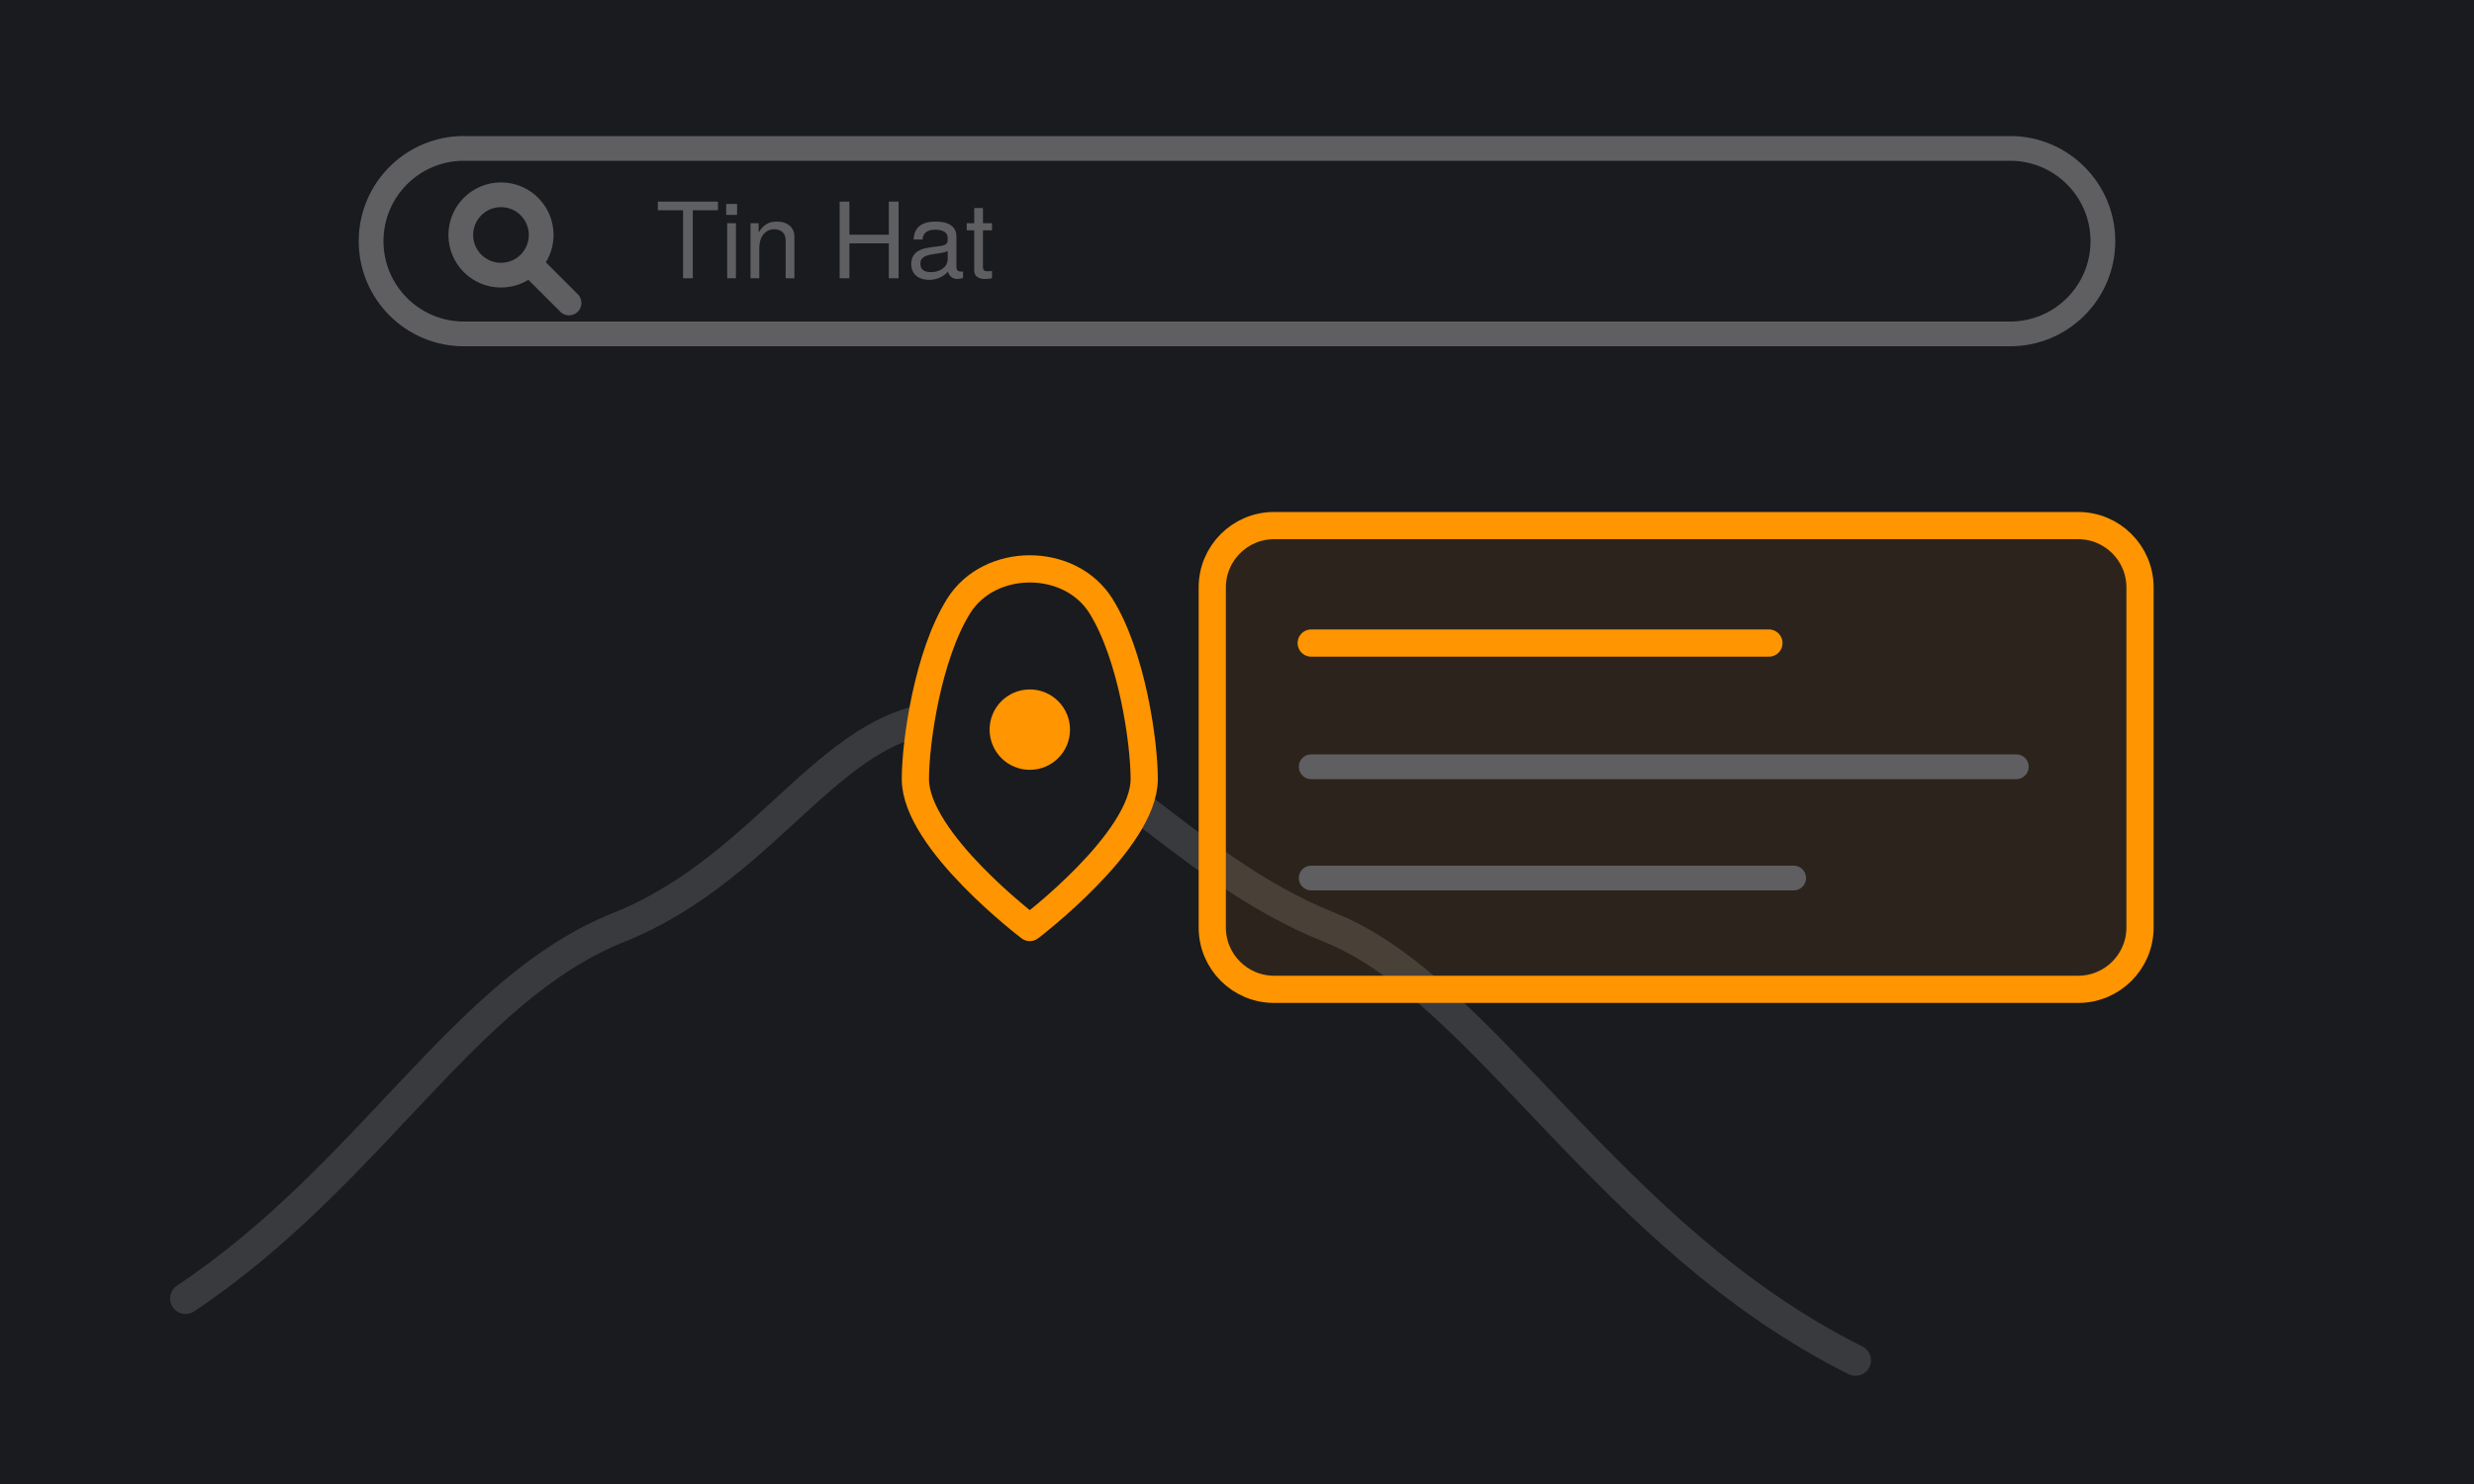
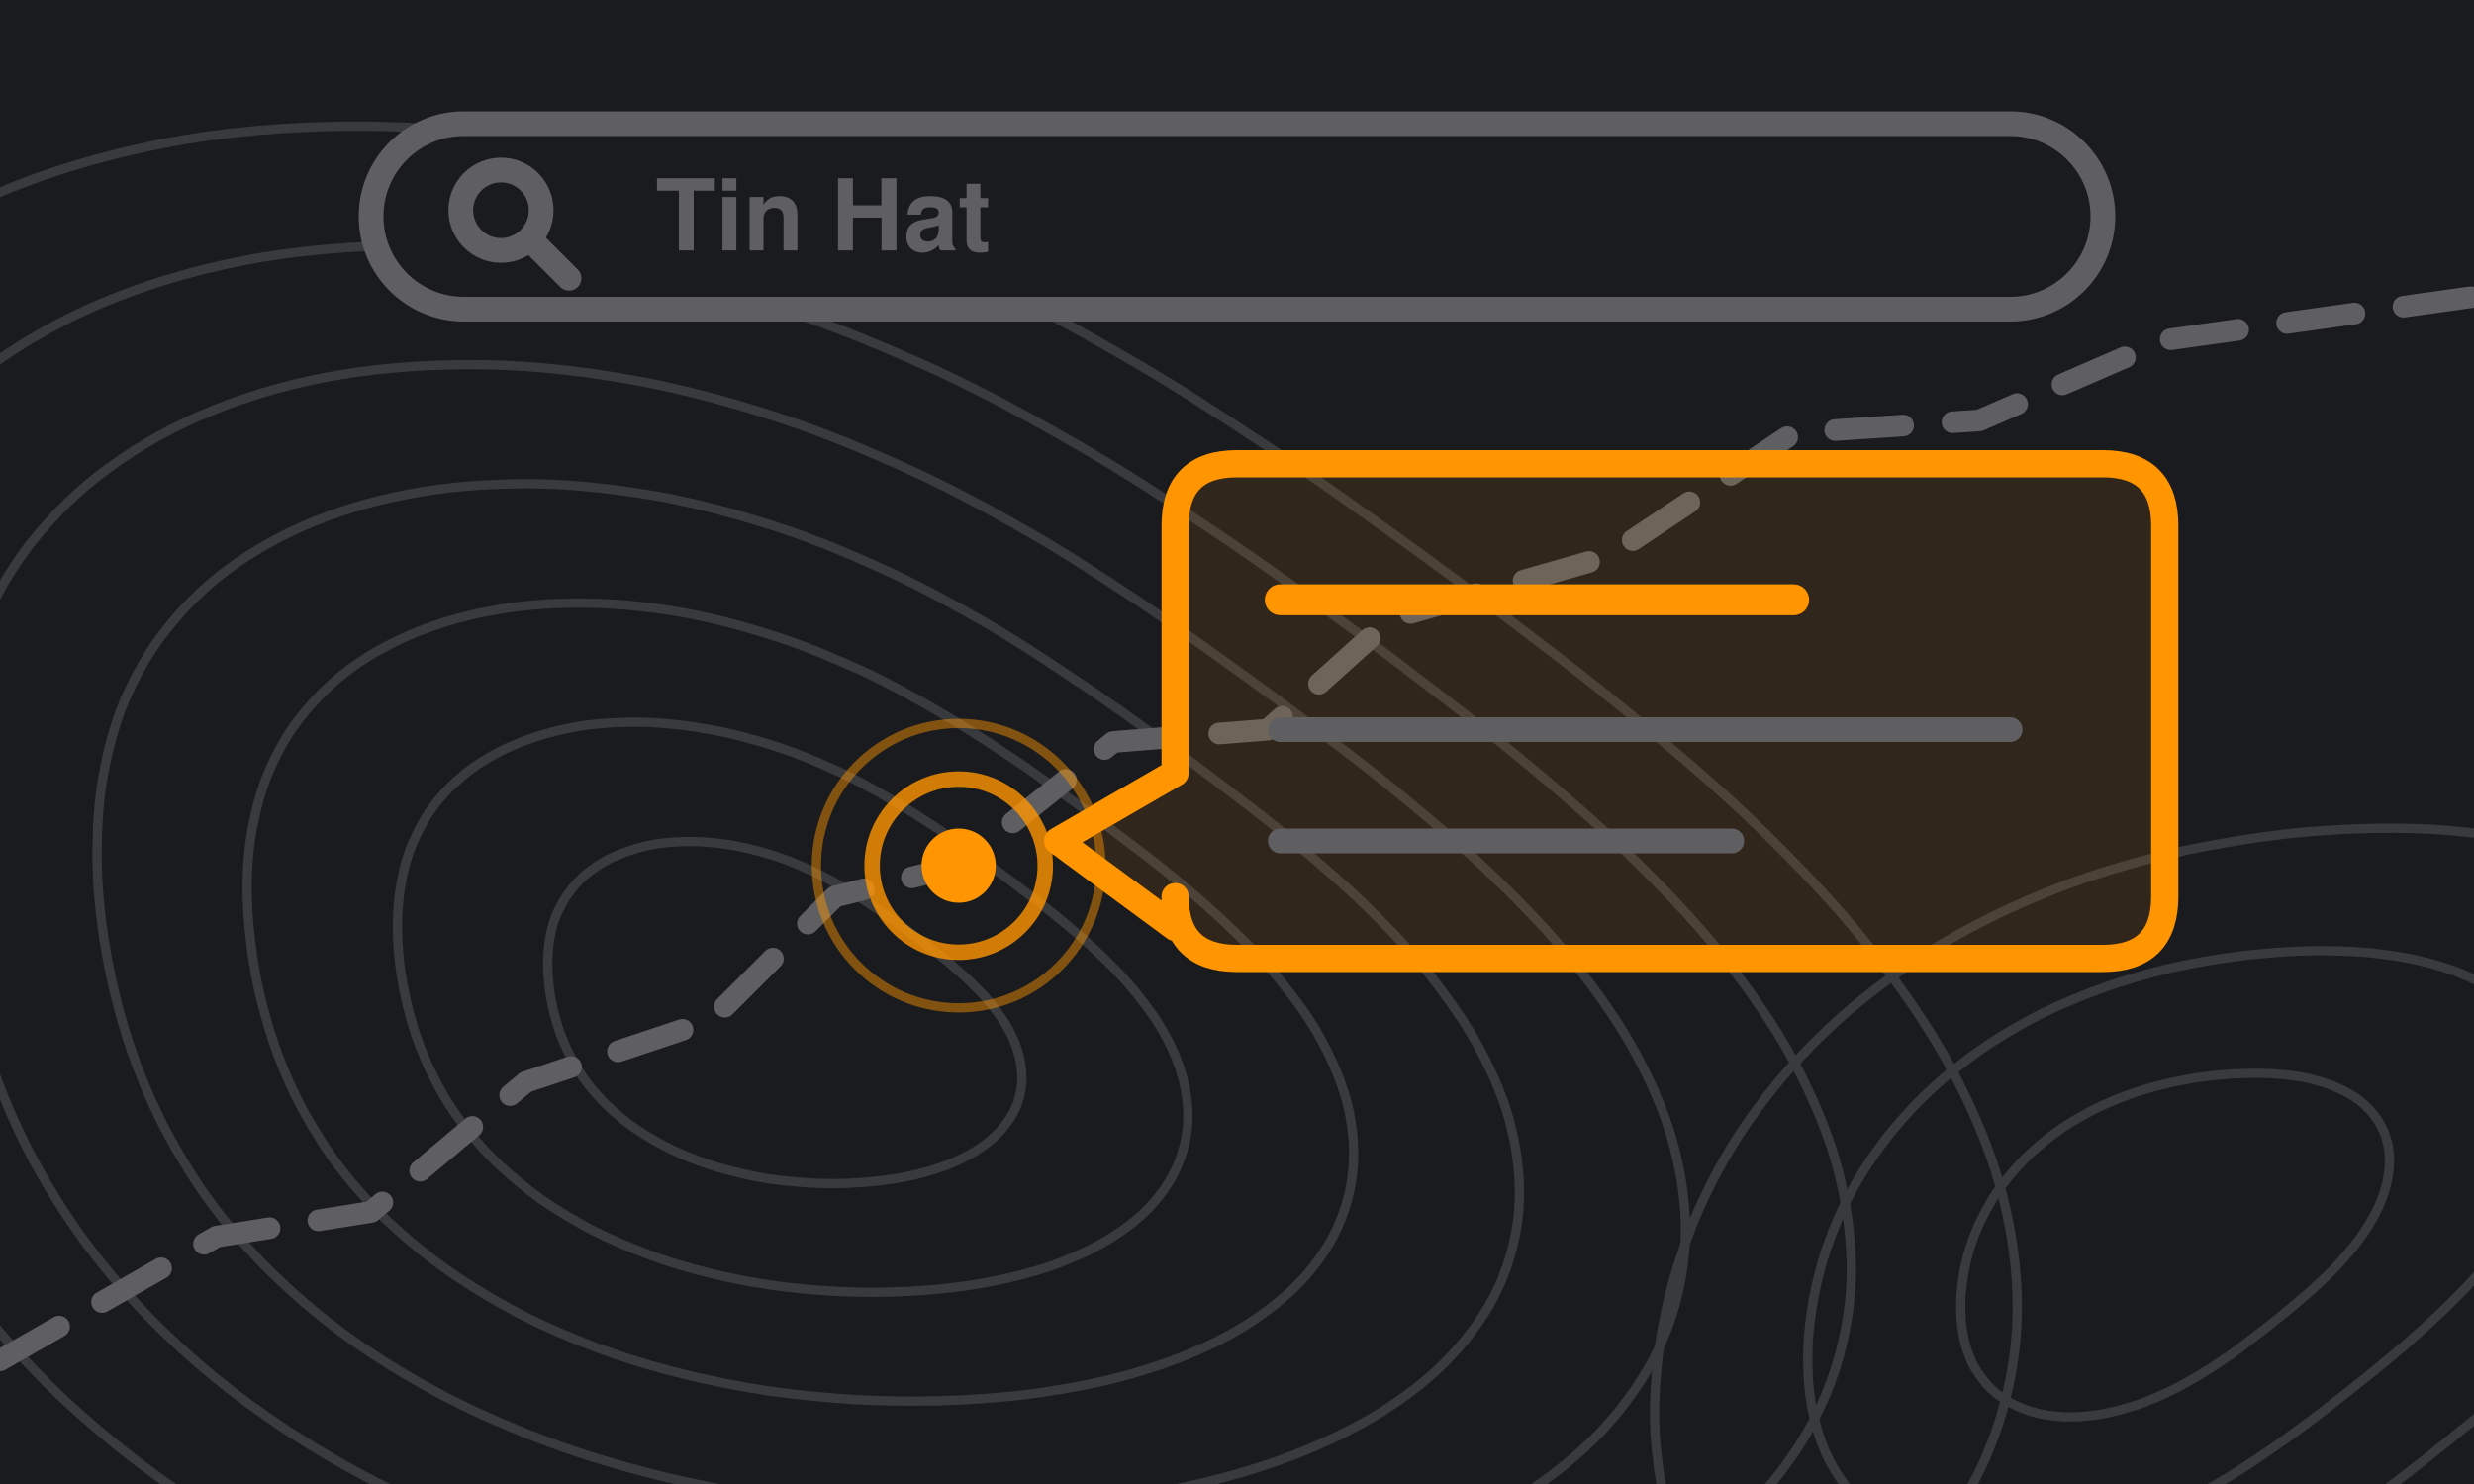
- <svg xmlns="http://www.w3.org/2000/svg" width="800" height="480" viewBox="0 0 800 480">
-   <path fill="#1a1b1e" stroke="none" d="M 0 0 L 800 0 L 800 480 L 0 480 Z" />
-   <rect x="120" y="48" width="560" height="60" rx="30" fill="none" stroke="#5f5f62" stroke-width="8" />
-   <circle cx="162" cy="76" r="13" fill="none" stroke="#5f5f62" stroke-width="8" />
-   <path d="M 172 86 L 184 98" fill="none" stroke="#5f5f62" stroke-width="8" stroke-linecap="round" />
-   <text x="212" y="90" font-family="Helvetica Neue" font-size="34" font-weight="500" fill="#5f5f62">Tin Hat</text>
-   <path d="M 60 420 C 120 380 150 320 200 300 C 250 280 270 230 310 232 C 350 234 380 280 430 300 C 480 320 520 400 600 440" fill="none" stroke="#393a3d" stroke-width="10" stroke-linecap="round" stroke-linejoin="round" />
-   <path d="M 296 252 C 296 240 300 212 310 196 C 320 180 346 180 356 196 C 366 212 370 240 370 252 C 370 272 333 300 333 300 C 333 300 296 272 296 252 Z" fill="#1a1b1e" stroke="#ff9500" stroke-width="8.8" stroke-linejoin="round" />
-   <circle cx="333" cy="236" r="13" fill="#ff9500" stroke="none" />
-   <rect x="392" y="170" width="300" height="150" rx="20" fill="#ff9500" fill-opacity="0.08" stroke="#ff9500" stroke-width="8.8" stroke-linejoin="round" />
-   <path d="M 424 208 L 572 208" fill="none" stroke="#ff9500" stroke-width="8.8" stroke-linecap="round" />
-   <path d="M 424 248 L 652 248" fill="none" stroke="#5f5f62" stroke-width="8" stroke-linecap="round" />
-   <path d="M 424 284 L 580 284" fill="none" stroke="#5f5f62" stroke-width="8" stroke-linecap="round" />
+ <svg xmlns="http://www.w3.org/2000/svg" viewBox="0 0 800 480">
+   <defs>
+     <clipPath id="card">
+       <rect width="800" height="480" />
+     </clipPath>
+   </defs>
+   <g clip-path="url(#card)">
+     <path fill="#1a1b1e" stroke="none" d="M 0 0 L 800 0 L 800 480 L 0 480 Z" />
+     <path fill="none" stroke="#393a3d" stroke-width="3" d="M 330.4 350.5 C 330.1 353.4 329.4 356.2 328.2 358.8 C 327 361.4 325.2 363.9 323.1 366.2 C 321 368.4 318.4 370.4 315.6 372.2 C 312.8 374 309.6 375.5 306.3 376.8 C 303 378.1 299.4 379.1 295.8 380 C 292.2 380.8 288.4 381.5 284.6 381.9 C 280.8 382.4 276.9 382.6 273.1 382.8 C 269.2 382.9 265.2 382.8 261.3 382.6 C 257.3 382.3 253.3 382 249.4 381.4 C 245.4 380.8 241.4 380 237.5 379 C 233.6 378.1 229.6 376.9 225.9 375.5 C 222.1 374.1 218.4 372.5 214.9 370.7 C 211.5 368.9 208.1 366.9 205.1 364.8 C 202 362.7 199.2 360.3 196.7 357.9 C 194.2 355.6 192 353 190 350.5 C 188.1 348 186.4 345.3 185 342.7 C 183.6 340.1 182.4 337.5 181.4 334.9 C 180.4 332.3 179.7 329.7 179 327.1 C 178.4 324.5 177.9 321.9 177.6 319.3 C 177.3 316.7 177.1 314 177.1 311.4 C 177.2 308.7 177.3 306.1 177.8 303.4 C 178.3 300.7 179 298 180.1 295.4 C 181.3 292.9 182.7 290.3 184.6 287.9 C 186.4 285.5 188.7 283.2 191.4 281.3 C 194.1 279.3 197.2 277.5 200.7 276.2 C 204.1 274.8 208 273.7 212 273 C 216 272.4 220.4 272.1 224.7 272.2 C 229 272.3 233.6 272.8 237.9 273.6 C 242.2 274.4 246.6 275.6 250.7 276.9 C 254.7 278.2 258.7 279.9 262.4 281.6 C 266 283.3 269.5 285.2 272.8 287.1 C 276 289 279 290.9 282 292.9 C 284.9 294.8 287.6 296.8 290.4 298.7 C 293.1 300.7 295.7 302.6 298.4 304.7 C 301 306.7 303.6 308.7 306.2 310.8 C 308.7 313 311.3 315.2 313.7 317.5 C 316.2 319.9 318.6 322.3 320.6 324.9 C 322.7 327.5 324.7 330.3 326.2 333.1 C 327.7 335.9 328.9 338.9 329.6 341.8 C 330.3 344.7 330.6 347.7 330.4 350.5 Z" />
+     <path fill="none" stroke="#393a3d" stroke-width="3" d="M 384 364.2 C 383.6 368.9 382.3 373.7 380.3 378 C 378.3 382.4 375.3 386.6 371.9 390.3 C 368.4 394 364 397.4 359.4 400.3 C 354.7 403.3 349.4 405.8 343.8 408 C 338.3 410.2 332.4 411.9 326.3 413.3 C 320.3 414.7 314 415.8 307.7 416.5 C 301.4 417.3 294.9 417.7 288.4 417.9 C 281.9 418.1 275.4 418 268.8 417.6 C 262.2 417.2 255.6 416.6 248.9 415.6 C 242.3 414.6 235.7 413.4 229.1 411.7 C 222.6 410.1 216 408.2 209.8 405.8 C 203.5 403.5 197.3 400.8 191.5 397.9 C 185.8 394.9 180.2 391.5 175.1 388 C 170.1 384.4 165.4 380.5 161.2 376.6 C 157 372.6 153.3 368.4 150 364.1 C 146.8 359.9 144 355.6 141.7 351.2 C 139.3 346.9 137.4 342.5 135.7 338.2 C 134.1 333.9 132.8 329.5 131.7 325.2 C 130.7 320.8 129.9 316.5 129.3 312.2 C 128.8 307.8 128.5 303.4 128.5 299 C 128.6 294.6 128.9 290.1 129.7 285.7 C 130.5 281.2 131.7 276.7 133.6 272.4 C 135.4 268.1 137.8 263.8 140.9 259.8 C 144 255.9 147.8 252.1 152.3 248.8 C 156.8 245.5 162 242.6 167.8 240.3 C 173.5 238 180 236.2 186.7 235 C 193.4 233.9 200.7 233.5 207.9 233.6 C 215.1 233.8 222.6 234.7 229.8 236 C 237 237.3 244.3 239.3 251.1 241.5 C 257.9 243.7 264.5 246.5 270.6 249.3 C 276.7 252.1 282.5 255.3 287.9 258.5 C 293.4 261.6 298.4 264.9 303.3 268.1 C 308.2 271.4 312.7 274.6 317.3 277.9 C 321.8 281.2 326.2 284.4 330.6 287.8 C 335 291.1 339.4 294.5 343.6 298 C 347.9 301.6 352.2 305.3 356.2 309.2 C 360.3 313.1 364.3 317.2 367.7 321.6 C 371.2 325.9 374.5 330.5 377 335.2 C 379.5 339.8 381.5 344.8 382.7 349.6 C 383.9 354.5 384.4 359.5 384 364.2 Z" />
+     <path fill="none" stroke="#393a3d" stroke-width="3" d="M 437.5 377.9 C 437 384.5 435.2 391.2 432.4 397.2 C 429.6 403.3 425.5 409.2 420.6 414.4 C 415.7 419.6 409.6 424.3 403.1 428.5 C 396.6 432.6 389.1 436.2 381.4 439.2 C 373.7 442.2 365.3 444.7 356.9 446.7 C 348.5 448.6 339.6 450.1 330.8 451.2 C 321.9 452.2 312.9 452.8 303.8 453.1 C 294.7 453.3 285.5 453.2 276.3 452.7 C 267.1 452.1 257.8 451.2 248.5 449.9 C 239.3 448.5 229.9 446.7 220.8 444.4 C 211.6 442.2 202.5 439.4 193.7 436.2 C 184.9 432.9 176.2 429.2 168.1 425 C 160.1 420.8 152.2 416.1 145.2 411.2 C 138.1 406.2 131.5 400.7 125.6 395.2 C 119.8 389.6 114.6 383.7 110 377.8 C 105.5 371.9 101.7 365.8 98.3 359.7 C 95 353.7 92.3 347.6 90 341.5 C 87.7 335.4 85.9 329.3 84.4 323.3 C 82.9 317.2 81.8 311.1 81.1 305 C 80.3 298.9 79.9 292.8 79.9 286.6 C 80 280.4 80.4 274.1 81.6 267.9 C 82.8 261.7 84.4 255.4 87 249.4 C 89.6 243.4 92.9 237.3 97.3 231.8 C 101.7 226.3 107 220.9 113.2 216.3 C 119.5 211.7 126.9 207.6 134.9 204.4 C 142.9 201.2 152 198.6 161.4 197.1 C 170.7 195.5 181 194.9 191 195.1 C 201.1 195.3 211.7 196.5 221.8 198.3 C 231.9 200.2 242 203 251.5 206.1 C 261 209.2 270.2 213.1 278.8 217 C 287.4 221 295.5 225.5 303.1 229.9 C 310.7 234.3 317.8 238.9 324.6 243.4 C 331.5 247.9 337.8 252.5 344.2 257.1 C 350.6 261.6 356.7 266.2 362.8 270.9 C 369 275.5 375.1 280.2 381.1 285.2 C 387.1 290.2 393.1 295.4 398.7 300.9 C 404.4 306.3 410 312.1 414.8 318.2 C 419.7 324.2 424.3 330.7 427.7 337.2 C 431.2 343.8 434.1 350.7 435.8 357.5 C 437.4 364.2 438.1 371.3 437.5 377.9 Z" />
+     <path fill="none" stroke="#393a3d" stroke-width="3" d="M 491.1 391.6 C 490.4 400.1 488.1 408.6 484.5 416.5 C 480.9 424.3 475.6 431.8 469.3 438.5 C 463.1 445.2 455.3 451.3 446.9 456.6 C 438.5 461.9 428.8 466.5 418.9 470.4 C 409 474.3 398.3 477.4 387.4 480 C 376.6 482.5 365.2 484.4 353.9 485.8 C 342.5 487.2 330.8 487.9 319.2 488.3 C 307.5 488.6 295.7 488.4 283.8 487.7 C 272 487 260 485.9 248.1 484.1 C 236.2 482.3 224.2 480.1 212.4 477.1 C 200.7 474.2 188.9 470.7 177.6 466.5 C 166.3 462.3 155.1 457.5 144.8 452.2 C 134.4 446.8 124.3 440.7 115.2 434.4 C 106.1 428 97.6 421 90.1 413.8 C 82.6 406.7 75.9 399.1 70 391.5 C 64.2 383.9 59.3 376 55 368.2 C 50.7 360.4 47.3 352.6 44.3 344.8 C 41.3 336.9 39 329.1 37.1 321.3 C 35.2 313.5 33.8 305.7 32.8 297.9 C 31.8 290 31.3 282.1 31.4 274.2 C 31.5 266.2 32 258.2 33.5 250.2 C 35 242.2 37.1 234.1 40.4 226.3 C 43.8 218.6 48 210.8 53.7 203.7 C 59.3 196.6 66.1 189.7 74.2 183.8 C 82.2 178 91.7 172.6 102 168.5 C 112.3 164.3 124 161.1 136.1 159.1 C 148.1 157.1 161.3 156.3 174.2 156.5 C 187.1 156.8 200.7 158.4 213.7 160.7 C 226.7 163.1 239.7 166.7 252 170.7 C 264.2 174.7 276 179.7 287.1 184.8 C 298.1 189.9 308.5 195.6 318.3 201.2 C 328.1 206.9 337.1 212.8 345.9 218.7 C 354.7 224.5 362.9 230.3 371.1 236.2 C 379.3 242.1 387.2 247.9 395.1 254 C 403 260 410.9 266 418.5 272.4 C 426.2 278.9 434 285.5 441.2 292.5 C 448.5 299.6 455.7 307 461.9 314.8 C 468.1 322.6 474 330.9 478.5 339.3 C 483 347.7 486.8 356.6 488.8 365.3 C 490.9 374 491.8 383 491.1 391.6 Z" />
+     <path fill="none" stroke="#393a3d" stroke-width="3" d="M 544.7 405.2 C 543.8 415.7 541.1 426.1 536.6 435.7 C 532.2 445.2 525.7 454.4 518.1 462.6 C 510.4 470.8 500.9 478.3 490.6 484.8 C 480.3 491.3 468.6 496.9 456.5 501.6 C 444.4 506.4 431.2 510.2 418 513.3 C 404.7 516.4 390.8 518.7 376.9 520.4 C 363 522.1 348.8 523 334.5 523.4 C 320.3 523.8 305.8 523.6 291.3 522.8 C 276.9 521.9 262.2 520.5 247.7 518.4 C 233.1 516.2 218.4 513.4 204.1 509.8 C 189.7 506.3 175.3 501.9 161.5 496.9 C 147.7 491.8 134.1 485.8 121.4 479.3 C 108.7 472.7 96.4 465.4 85.3 457.5 C 74.1 449.7 63.8 441.2 54.6 432.4 C 45.4 423.7 37.2 414.4 30.1 405.1 C 22.9 395.8 16.9 386.2 11.6 376.7 C 6.4 367.2 2.2 357.6 -1.4 348 C -5.1 338.5 -7.9 329 -10.2 319.4 C -12.6 309.9 -14.3 300.4 -15.5 290.7 C -16.6 281.1 -17.4 271.5 -17.2 261.8 C -17.1 252 -16.5 242.2 -14.6 232.4 C -12.8 222.7 -10.3 212.8 -6.1 203.3 C -2 193.8 3.2 184.3 10 175.6 C 16.9 167 25.2 158.5 35.1 151.4 C 44.9 144.2 56.5 137.6 69.1 132.6 C 81.7 127.5 96 123.5 110.7 121.1 C 125.4 118.7 141.5 117.7 157.4 118 C 173.2 118.3 189.8 120.2 205.6 123.1 C 221.5 126 237.5 130.4 252.4 135.3 C 267.3 140.2 281.8 146.3 295.3 152.5 C 308.8 158.7 321.5 165.7 333.5 172.6 C 345.5 179.5 356.5 186.8 367.3 193.9 C 378 201 388 208.2 398 215.4 C 408.1 222.6 417.7 229.7 427.3 237.1 C 437 244.4 446.6 251.8 456 259.7 C 465.4 267.5 474.9 275.6 483.7 284.2 C 492.6 292.8 501.4 301.9 509 311.4 C 516.6 321 523.8 331.1 529.3 341.4 C 534.8 351.7 539.4 362.5 541.9 373.2 C 544.5 383.8 545.6 394.8 544.7 405.2 Z" />
+     <path fill="none" stroke="#393a3d" stroke-width="3" d="M 598.3 418.9 C 597.2 431.2 594 443.6 588.7 454.9 C 583.5 466.2 575.9 477 566.8 486.7 C 557.7 496.4 546.5 505.2 534.3 512.9 C 522.2 520.6 508.3 527.2 494 532.8 C 479.7 538.4 464.2 542.9 448.5 546.6 C 432.8 550.3 416.4 553 400 555 C 383.6 557 366.8 558.1 349.9 558.6 C 333 559.1 316 558.8 298.8 557.8 C 281.7 556.8 264.4 555.1 247.3 552.6 C 230.1 550.1 212.7 546.8 195.7 542.5 C 178.8 538.3 161.7 533.2 145.4 527.2 C 129.1 521.2 113 514.2 98 506.4 C 83 498.7 68.5 490 55.3 480.7 C 42.2 471.5 29.9 461.4 19 451.1 C 8.2 440.7 -1.5 429.7 -9.9 418.8 C -18.4 407.8 -25.5 396.4 -31.7 385.2 C -37.9 374 -42.9 362.6 -47.2 351.3 C -51.5 340 -54.8 328.8 -57.5 317.5 C -60.3 306.2 -62.3 295 -63.7 283.6 C -65.1 272.3 -66 260.8 -65.8 249.4 C -65.6 237.9 -64.9 226.2 -62.8 214.7 C -60.6 203.2 -57.6 191.5 -52.7 180.3 C -47.9 169.1 -41.7 157.8 -33.6 147.6 C -25.5 137.4 -15.6 127.4 -4 118.9 C 7.6 110.4 21.3 102.6 36.2 96.7 C 51.1 90.7 68 86 85.4 83.1 C 102.8 80.3 121.8 79.1 140.5 79.4 C 159.2 79.8 178.9 82.1 197.6 85.5 C 216.3 88.9 235.2 94.1 252.8 99.9 C 270.5 105.7 287.6 112.9 303.6 120.2 C 319.5 127.6 334.5 135.9 348.6 144 C 362.8 152.2 375.9 160.7 388.6 169.2 C 401.3 177.6 413.1 186 425 194.5 C 436.8 203 448.2 211.4 459.6 220.2 C 471 228.9 482.3 237.6 493.5 246.9 C 504.6 256.2 515.8 265.7 526.2 275.9 C 536.7 286.1 547.1 296.8 556.1 308 C 565.1 319.3 573.6 331.3 580.1 343.4 C 586.6 355.6 592 368.4 595 381 C 598 393.6 599.3 406.6 598.3 418.9 Z" />
+     <path fill="none" stroke="#393a3d" stroke-width="3" d="M 651.9 432.6 C 650.7 446.8 646.9 461.1 640.9 474.1 C 634.8 487.1 626 499.7 615.6 510.8 C 605.1 522 592.1 532.2 578.1 541 C 564.1 549.9 548.1 557.5 531.5 564 C 515 570.5 497.1 575.7 479 580 C 461 584.2 442.1 587.3 423.1 589.6 C 404.1 591.9 384.7 593.2 365.3 593.8 C 345.8 594.3 326.1 594 306.4 592.9 C 286.6 591.7 266.7 589.8 246.8 586.8 C 227 583.9 207 580.1 187.4 575.2 C 167.8 570.3 148.1 564.5 129.3 557.5 C 110.5 550.6 91.9 542.5 74.6 533.6 C 57.3 524.7 40.5 514.6 25.4 503.9 C 10.2 493.3 -3.9 481.6 -16.5 469.7 C -29 457.8 -40.2 445.1 -49.9 432.4 C -59.7 419.8 -67.9 406.7 -75 393.7 C -82.2 380.7 -87.9 367.6 -92.9 354.6 C -97.8 341.6 -101.7 328.6 -104.8 315.6 C -108 302.5 -110.4 289.6 -112 276.5 C -113.6 263.4 -114.6 250.2 -114.4 237 C -114.2 223.7 -113.4 210.3 -110.9 197 C -108.4 183.7 -104.9 170.1 -99.3 157.2 C -93.7 144.3 -86.6 131.3 -77.2 119.5 C -67.9 107.7 -56.5 96.2 -43.1 86.4 C -29.6 76.6 -13.9 67.7 3.3 60.8 C 20.5 53.9 40 48.5 60.1 45.1 C 80.2 41.8 102.1 40.4 123.7 40.9 C 145.2 41.4 167.9 44 189.5 47.9 C 211.1 51.8 232.9 57.8 253.3 64.5 C 273.7 71.1 293.4 79.5 311.8 88 C 330.2 96.4 347.5 106 363.8 115.4 C 380.2 124.8 395.2 134.7 409.9 144.4 C 424.6 154.1 438.2 163.9 451.9 173.7 C 465.5 183.5 478.6 193.2 491.8 203.3 C 505 213.3 518.1 223.4 530.9 234.1 C 543.7 244.8 556.7 255.8 568.7 267.5 C 580.8 279.3 592.8 291.7 603.2 304.7 C 613.6 317.7 623.4 331.5 630.9 345.5 C 638.4 359.5 644.6 374.3 648.1 388.9 C 651.6 403.4 653.1 418.4 651.9 432.6 Z" />
+     <path fill="none" stroke="#393a3d" stroke-width="3" d="M 768.9 362.4 C 770.4 364.6 771.5 367.3 772.1 370 C 772.7 372.7 772.8 375.7 772.5 378.6 C 772.2 381.6 771.4 384.7 770.2 387.8 C 769.1 390.8 767.4 393.9 765.6 396.8 C 763.8 399.7 761.6 402.6 759.4 405.2 C 757.1 407.9 754.7 410.5 752.2 412.9 C 749.7 415.3 747.2 417.6 744.6 419.8 C 742.1 422 739.5 424.1 736.9 426.2 C 734.3 428.3 731.8 430.3 729.1 432.3 C 726.5 434.4 723.8 436.4 721 438.4 C 718.1 440.3 715.2 442.4 712.1 444.2 C 709 446.1 705.7 448 702.3 449.7 C 698.9 451.3 695.3 452.9 691.7 454.2 C 688 455.4 684.2 456.5 680.5 457.2 C 676.8 457.9 673 458.3 669.5 458.3 C 665.9 458.3 662.4 457.9 659.2 457.2 C 656 456.4 653 455.3 650.4 453.9 C 647.8 452.5 645.5 450.8 643.5 448.9 C 641.6 447 640 444.7 638.6 442.5 C 637.3 440.2 636.4 437.7 635.6 435.2 C 634.9 432.7 634.5 430 634.2 427.4 C 634 424.8 634 422.1 634.1 419.4 C 634.3 416.7 634.6 414 635.1 411.3 C 635.6 408.6 636.3 405.8 637.2 403.1 C 638.1 400.3 639.2 397.5 640.5 394.8 C 641.9 392 643.4 389.2 645.2 386.4 C 647 383.7 649.1 381 651.4 378.4 C 653.7 375.8 656.2 373.2 659 370.9 C 661.7 368.5 664.7 366.3 667.8 364.2 C 670.9 362.2 674.2 360.4 677.4 358.7 C 680.7 357.1 684.2 355.6 687.5 354.4 C 690.9 353.1 694.3 352.1 697.7 351.2 C 701.1 350.3 704.5 349.6 707.8 349 C 711.2 348.4 714.5 348 717.8 347.7 C 721.1 347.4 724.4 347.2 727.7 347.2 C 731 347.1 734.3 347.2 737.5 347.5 C 740.7 347.8 743.9 348.2 746.9 348.9 C 750 349.7 753 350.6 755.7 351.8 C 758.4 353 761.1 354.5 763.3 356.2 C 765.5 358 767.4 360.1 768.9 362.4 Z" />
+     <path fill="none" stroke="#393a3d" stroke-width="3" d="M 820.6 334.1 C 823.1 338.1 825.1 342.7 826.1 347.4 C 827.2 352.2 827.4 357.4 826.9 362.6 C 826.3 367.8 824.9 373.3 822.9 378.6 C 820.9 383.9 818 389.3 814.8 394.4 C 811.7 399.5 807.8 404.5 803.9 409.2 C 800 413.9 795.6 418.3 791.3 422.6 C 787 426.8 782.5 430.8 778.1 434.7 C 773.6 438.6 769.1 442.2 764.6 445.9 C 760.1 449.5 755.6 453 751 456.6 C 746.3 460.1 741.6 463.7 736.7 467.1 C 731.7 470.6 726.6 474.1 721.2 477.4 C 715.7 480.7 710 484 704 486.9 C 698.1 489.8 691.8 492.6 685.4 494.8 C 679.1 497 672.4 498.9 665.9 500.1 C 659.4 501.3 652.8 502 646.6 501.9 C 640.3 501.9 634.2 501.3 628.6 500 C 623.1 498.8 617.8 496.8 613.3 494.4 C 608.7 491.9 604.6 488.9 601.2 485.5 C 597.7 482.2 594.9 478.3 592.6 474.3 C 590.3 470.3 588.6 465.9 587.4 461.5 C 586.1 457.1 585.3 452.6 584.9 448 C 584.5 443.4 584.5 438.7 584.7 434 C 585 429.3 585.6 424.6 586.5 419.8 C 587.4 415 588.6 410.2 590.1 405.4 C 591.7 400.6 593.6 395.7 595.9 390.8 C 598.2 386 600.9 381.1 604.1 376.3 C 607.3 371.5 610.9 366.7 614.9 362.2 C 618.9 357.6 623.4 353.2 628.2 349 C 633 344.9 638.2 341 643.6 337.4 C 649 333.9 654.8 330.6 660.5 327.7 C 666.3 324.9 672.3 322.4 678.2 320.2 C 684.1 318 690.1 316.2 696 314.6 C 701.9 313 707.9 311.8 713.7 310.8 C 719.6 309.8 725.4 309 731.2 308.5 C 737 307.9 742.7 307.6 748.5 307.5 C 754.2 307.5 759.9 307.6 765.5 308.1 C 771.2 308.7 776.8 309.4 782.1 310.7 C 787.5 311.9 792.7 313.5 797.5 315.6 C 802.3 317.7 806.9 320.3 810.7 323.4 C 814.6 326.5 818 330.1 820.6 334.1 Z" />
+     <path fill="none" stroke="#393a3d" stroke-width="3" d="M 872.2 305.9 C 875.9 311.6 878.7 318.1 880.2 324.9 C 881.7 331.7 882 339.2 881.2 346.6 C 880.5 354 878.4 361.8 875.5 369.4 C 872.7 377 868.6 384.7 864.1 392 C 859.6 399.2 854.1 406.4 848.5 413.1 C 842.9 419.8 836.6 426.2 830.5 432.3 C 824.3 438.3 817.9 444 811.5 449.6 C 805.2 455.1 798.8 460.3 792.3 465.5 C 785.9 470.7 779.5 475.8 772.8 480.8 C 766.2 485.9 759.5 490.9 752.4 495.9 C 745.3 500.9 738 505.9 730.2 510.6 C 722.5 515.3 714.3 520 705.8 524.2 C 697.3 528.3 688.3 532.3 679.2 535.4 C 670.1 538.5 660.5 541.3 651.3 543 C 642 544.7 632.5 545.7 623.7 545.6 C 614.8 545.6 606 544.7 598 542.9 C 590.1 541.1 582.6 538.3 576.1 534.8 C 569.5 531.4 563.7 527 558.8 522.2 C 553.9 517.4 549.9 511.8 546.6 506.1 C 543.3 500.4 540.9 494.2 539.1 487.9 C 537.2 481.6 536.2 475.1 535.6 468.5 C 534.9 462 534.9 455.3 535.3 448.5 C 535.7 441.8 536.5 435.1 537.8 428.3 C 539.1 421.5 540.8 414.6 543.1 407.7 C 545.3 400.8 548 393.8 551.3 386.9 C 554.6 380 558.5 372.9 563 366.1 C 567.5 359.3 572.7 352.5 578.4 346 C 584.2 339.5 590.6 333.1 597.4 327.2 C 604.3 321.3 611.8 315.7 619.5 310.6 C 627.2 305.5 635.4 300.9 643.6 296.8 C 651.8 292.7 660.4 289.1 668.8 285.9 C 677.3 282.8 685.9 280.2 694.3 278 C 702.8 275.8 711.2 274 719.6 272.6 C 728 271.1 736.3 270 744.5 269.2 C 752.8 268.5 761.1 268 769.2 267.9 C 777.4 267.8 785.6 268 793.6 268.8 C 801.7 269.5 809.7 270.6 817.3 272.4 C 824.9 274.2 832.5 276.4 839.3 279.5 C 846.1 282.5 852.7 286.2 858.2 290.6 C 863.6 295 868.6 300.2 872.2 305.9 Z" />
+     <rect x="120" y="40" width="560" height="60" rx="30" fill="#1a1b1e" stroke="#5f5f62" stroke-width="8" />
+     <circle cx="162" cy="68" r="13" fill="none" stroke="#5f5f62" stroke-width="8" />
+     <path d="M 172 78 L 184 90" fill="none" stroke="#5f5f62" stroke-width="8" stroke-linecap="round" />
+     <text x="212" y="81" font-family="Helvetica Neue, Helvetica, Arial, sans-serif" font-weight="600" font-size="32" fill="#5f5f62">Tin Hat</text>
+     <path fill="none" stroke="#5f5f62" stroke-width="7" stroke-linecap="round" stroke-linejoin="round" stroke-dasharray="22 16" d="M 0 440 L 70 400 L 120 392 L 170 350 L 230 330 L 270 290 L 310 280 L 360 240 L 410 236 L 450 200 L 520 180 L 580 140 L 640 136 L 700 110 L 800 96" />
+     <circle cx="310" cy="280" r="46" fill="none" stroke="#ff9500" stroke-width="3" stroke-opacity="0.45" />
+     <circle cx="310" cy="280" r="28" fill="none" stroke="#ff9500" stroke-width="5" stroke-opacity="0.8" />
+     <circle cx="310" cy="280" r="12" fill="#ff9500" stroke="none" />
+     <path fill="#ff9500" fill-opacity="0.1" stroke="#ff9500" stroke-width="8.8" stroke-linejoin="round" d="M 400 150 L 680 150 Q 700 150 700 170 L 700 290 Q 700 310 680 310 L 400 310 Q 380 310 380 290 L 380 300 L 342 272 L 380 250 L 380 170 Q 380 150 400 150 Z" />
+     <path d="M 414 194 L 580 194" fill="none" stroke="#ff9500" stroke-width="10" stroke-linecap="round" />
+     <path d="M 414 236 L 650 236" fill="none" stroke="#5f5f62" stroke-width="8" stroke-linecap="round" />
+     <path d="M 414 272 L 560 272" fill="none" stroke="#5f5f62" stroke-width="8" stroke-linecap="round" />
+   </g>
</svg>
